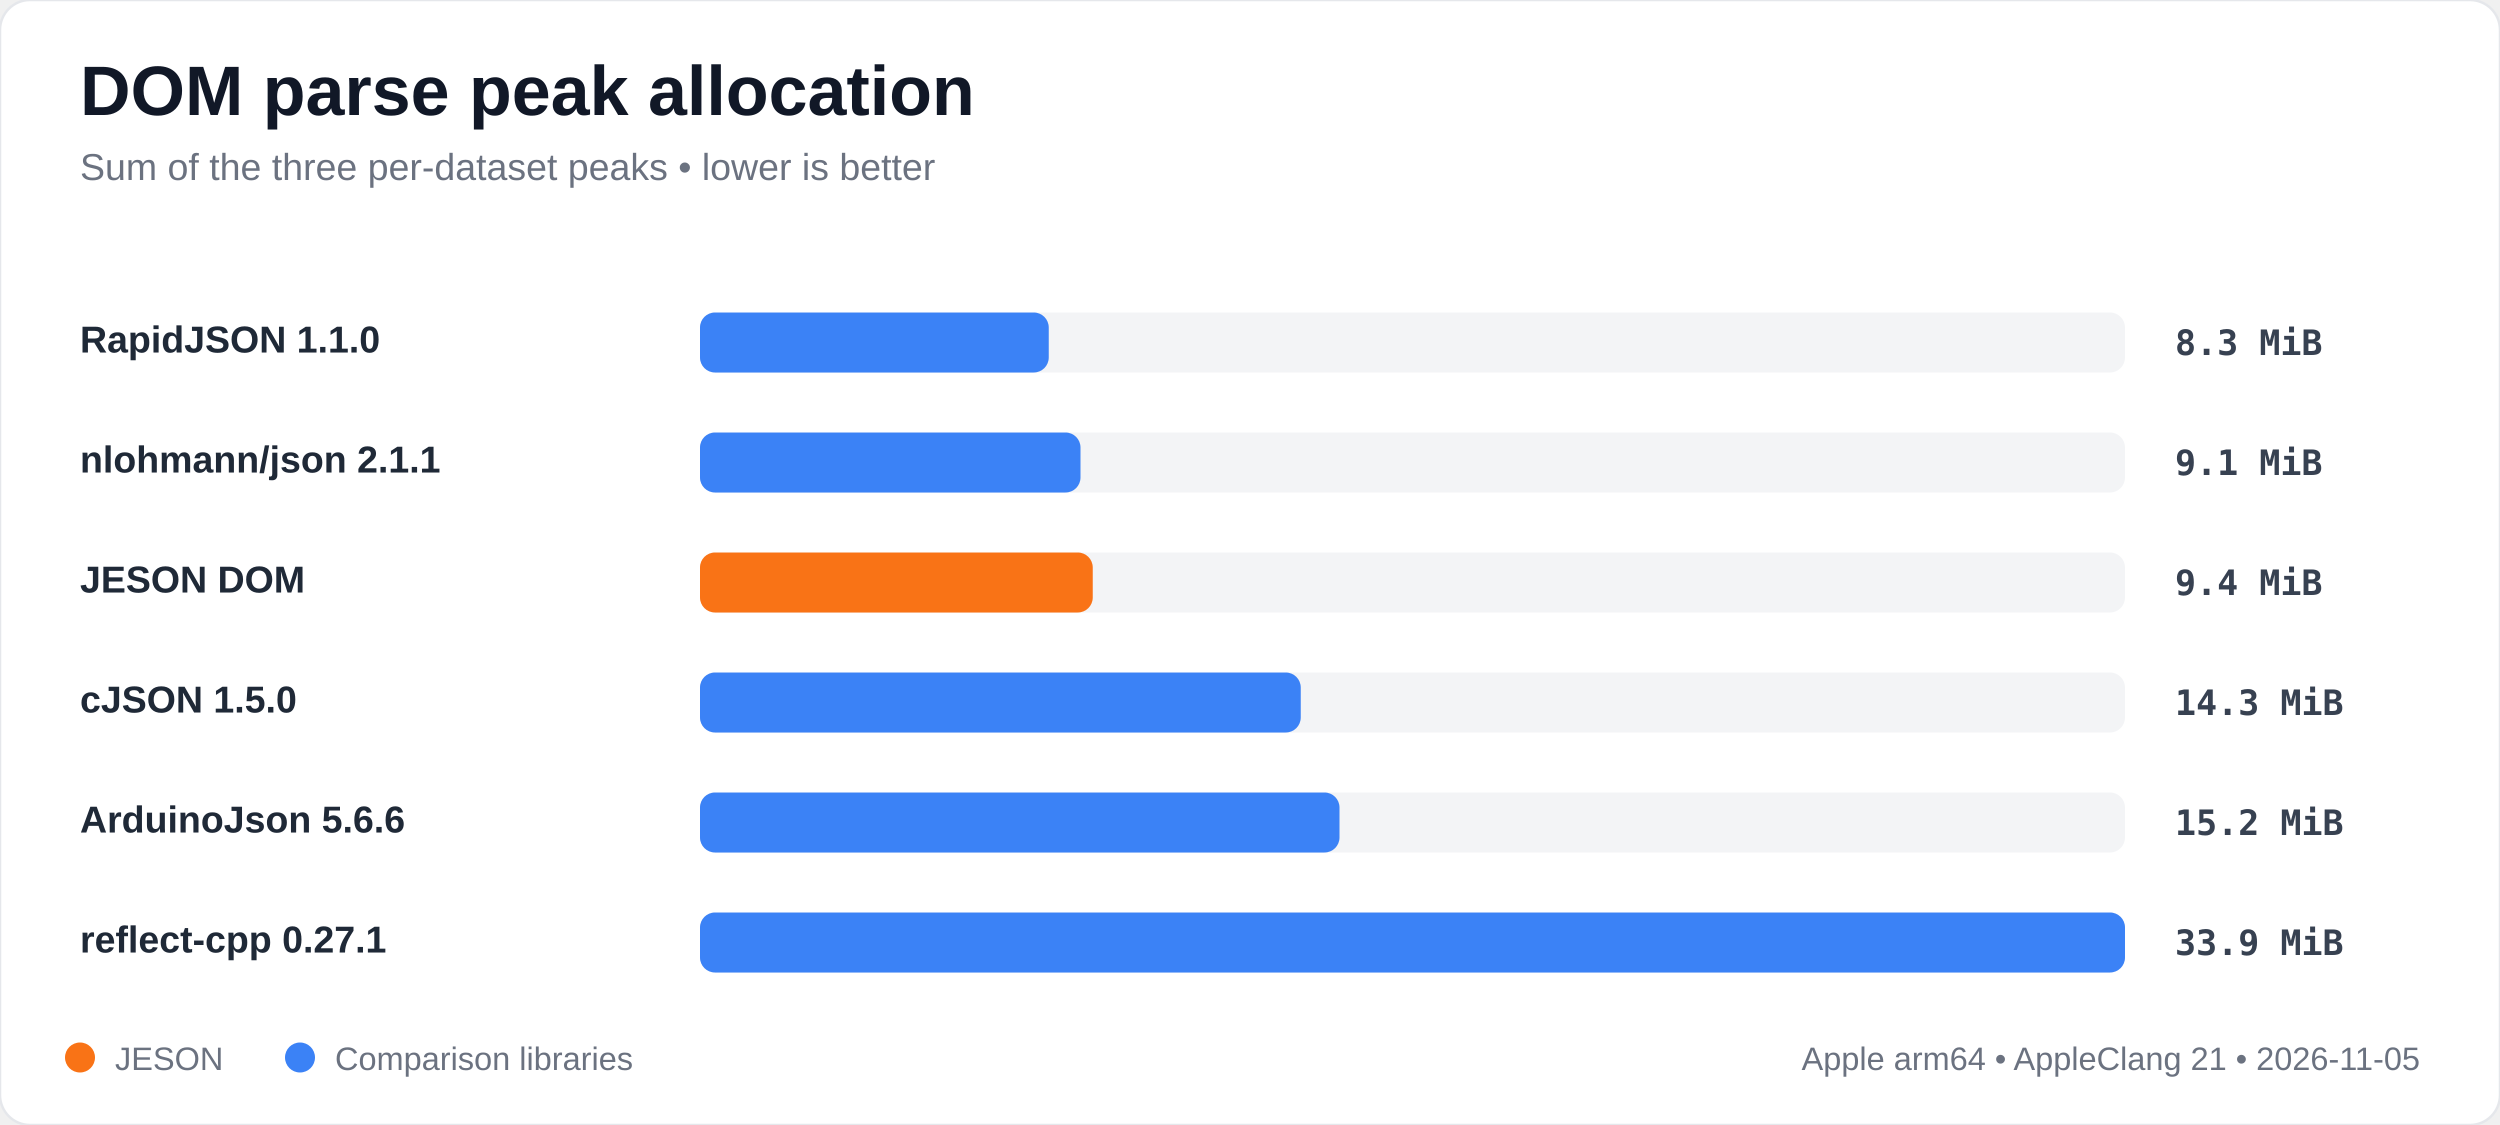
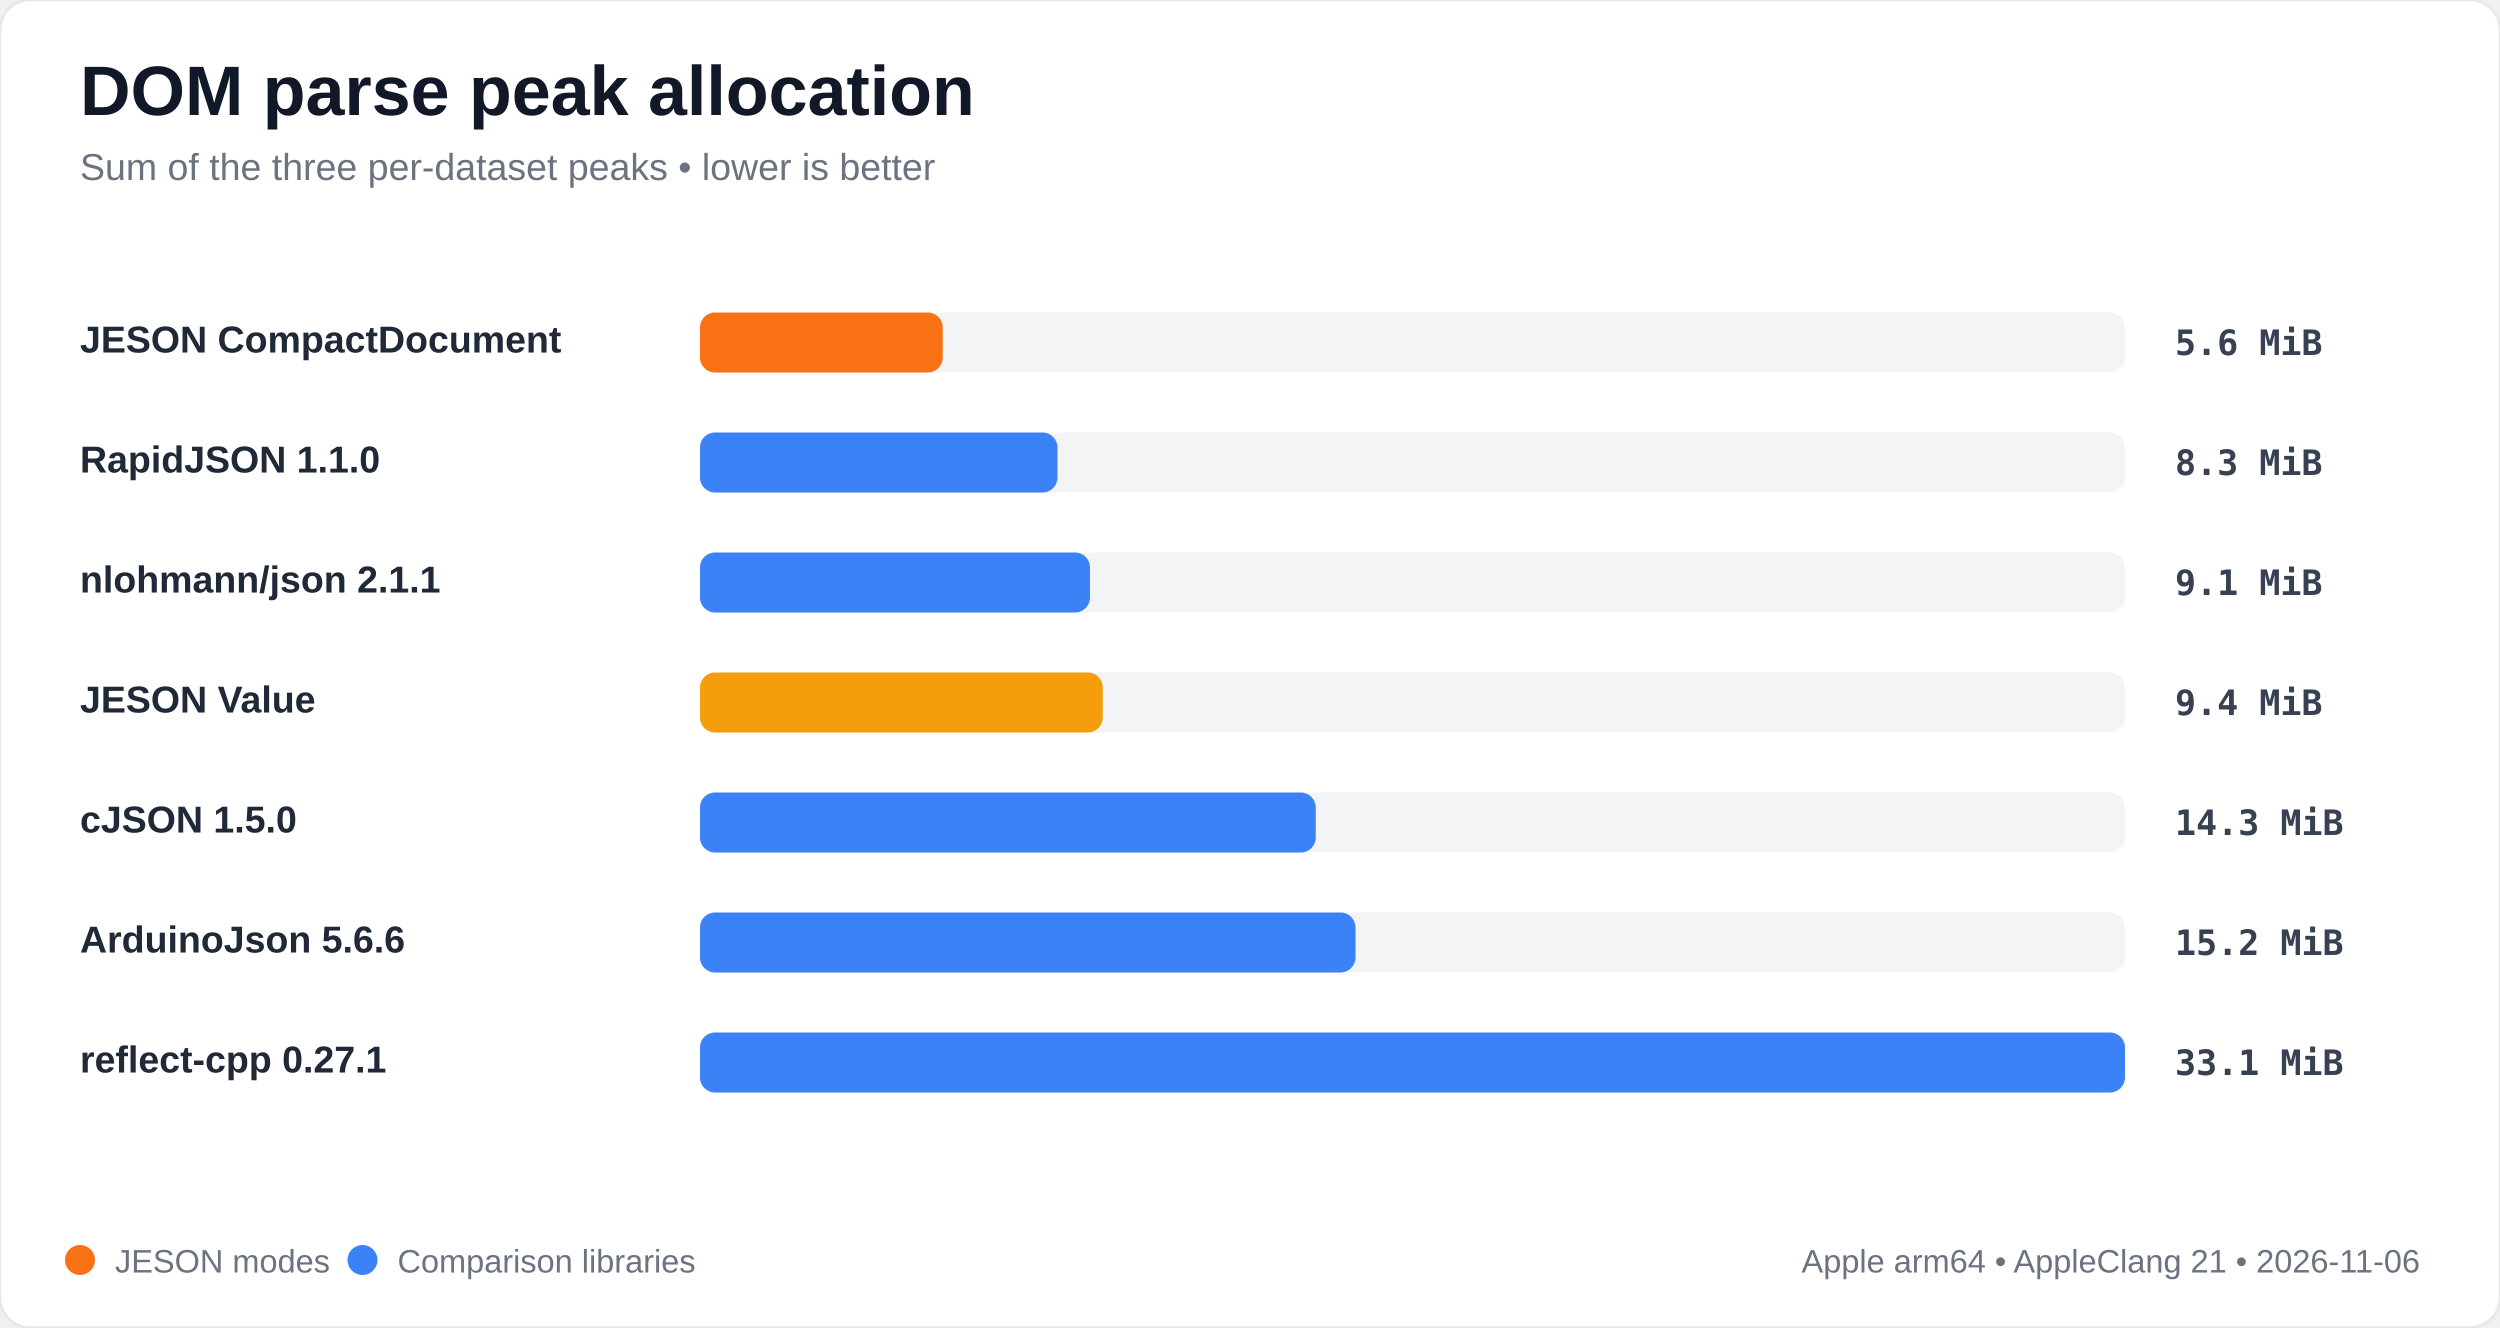
- <svg xmlns="http://www.w3.org/2000/svg" viewBox="0 0 1000 450" role="img">
-   <rect width="1000" height="450" rx="12" fill="#ffffff" stroke="#e5e7eb" />
+ <svg xmlns="http://www.w3.org/2000/svg" viewBox="0 0 1000 531" role="img">
+   <rect width="1000" height="531" rx="12" fill="#ffffff" stroke="#e5e7eb" />
  <text x="32" y="46" font-family="Arial, sans-serif" font-size="28" font-weight="700" fill="#111827">DOM parse peak allocation</text>
  <text x="32" y="72" font-family="Arial, sans-serif" font-size="15" fill="#6b7280">Sum of the three per-dataset peaks • lower is better</text>
-   <text x="32" y="141" font-family="Arial, sans-serif" font-size="15" font-weight="600" fill="#1f2937">RapidJSON 1.1.0</text>
+   <text x="32" y="141" font-family="Arial, sans-serif" font-size="15" font-weight="600" fill="#1f2937">JESON CompactDocument</text>
  <rect x="280" y="125" width="570" height="24" rx="6" fill="#f3f4f6" />
-   <rect x="280" y="125" width="139.5" height="24" rx="6" fill="#3b82f6" />
-   <text x="870" y="142" font-family="monospace" font-size="14" font-weight="600" fill="#374151">8.3 MiB</text>
-   <text x="32" y="189" font-family="Arial, sans-serif" font-size="15" font-weight="600" fill="#1f2937">nlohmann/json 2.1.1</text>
+   <rect x="280" y="125" width="97.1" height="24" rx="6" fill="#f97316" />
+   <text x="870" y="142" font-family="monospace" font-size="14" font-weight="600" fill="#374151">5.6 MiB</text>
+   <text x="32" y="189" font-family="Arial, sans-serif" font-size="15" font-weight="600" fill="#1f2937">RapidJSON 1.1.0</text>
  <rect x="280" y="173" width="570" height="24" rx="6" fill="#f3f4f6" />
-   <rect x="280" y="173" width="152.2" height="24" rx="6" fill="#3b82f6" />
-   <text x="870" y="190" font-family="monospace" font-size="14" font-weight="600" fill="#374151">9.1 MiB</text>
-   <text x="32" y="237" font-family="Arial, sans-serif" font-size="15" font-weight="600" fill="#1f2937">JESON DOM</text>
+   <rect x="280" y="173" width="143.0" height="24" rx="6" fill="#3b82f6" />
+   <text x="870" y="190" font-family="monospace" font-size="14" font-weight="600" fill="#374151">8.3 MiB</text>
+   <text x="32" y="237" font-family="Arial, sans-serif" font-size="15" font-weight="600" fill="#1f2937">nlohmann/json 2.1.1</text>
  <rect x="280" y="221" width="570" height="24" rx="6" fill="#f3f4f6" />
-   <rect x="280" y="221" width="157.1" height="24" rx="6" fill="#f97316" />
-   <text x="870" y="238" font-family="monospace" font-size="14" font-weight="600" fill="#374151">9.4 MiB</text>
-   <text x="32" y="285" font-family="Arial, sans-serif" font-size="15" font-weight="600" fill="#1f2937">cJSON 1.5.0</text>
+   <rect x="280" y="221" width="156.0" height="24" rx="6" fill="#3b82f6" />
+   <text x="870" y="238" font-family="monospace" font-size="14" font-weight="600" fill="#374151">9.1 MiB</text>
+   <text x="32" y="285" font-family="Arial, sans-serif" font-size="15" font-weight="600" fill="#1f2937">JESON Value</text>
  <rect x="280" y="269" width="570" height="24" rx="6" fill="#f3f4f6" />
-   <rect x="280" y="269" width="240.3" height="24" rx="6" fill="#3b82f6" />
-   <text x="870" y="286" font-family="monospace" font-size="14" font-weight="600" fill="#374151">14.3 MiB</text>
-   <text x="32" y="333" font-family="Arial, sans-serif" font-size="15" font-weight="600" fill="#1f2937">ArduinoJson 5.6.6</text>
+   <rect x="280" y="269" width="161.1" height="24" rx="6" fill="#f59e0b" />
+   <text x="870" y="286" font-family="monospace" font-size="14" font-weight="600" fill="#374151">9.4 MiB</text>
+   <text x="32" y="333" font-family="Arial, sans-serif" font-size="15" font-weight="600" fill="#1f2937">cJSON 1.5.0</text>
  <rect x="280" y="317" width="570" height="24" rx="6" fill="#f3f4f6" />
-   <rect x="280" y="317" width="255.8" height="24" rx="6" fill="#3b82f6" />
-   <text x="870" y="334" font-family="monospace" font-size="14" font-weight="600" fill="#374151">15.2 MiB</text>
-   <text x="32" y="381" font-family="Arial, sans-serif" font-size="15" font-weight="600" fill="#1f2937">reflect-cpp 0.27.1</text>
+   <rect x="280" y="317" width="246.3" height="24" rx="6" fill="#3b82f6" />
+   <text x="870" y="334" font-family="monospace" font-size="14" font-weight="600" fill="#374151">14.3 MiB</text>
+   <text x="32" y="381" font-family="Arial, sans-serif" font-size="15" font-weight="600" fill="#1f2937">ArduinoJson 5.6.6</text>
  <rect x="280" y="365" width="570" height="24" rx="6" fill="#f3f4f6" />
-   <rect x="280" y="365" width="570.0" height="24" rx="6" fill="#3b82f6" />
-   <text x="870" y="382" font-family="monospace" font-size="14" font-weight="600" fill="#374151">33.9 MiB</text>
-   <circle cx="32" cy="423" r="6" fill="#f97316" />
-   <text x="46" y="428" font-family="Arial, sans-serif" font-size="13" fill="#6b7280">JESON</text>
-   <circle cx="120" cy="423" r="6" fill="#3b82f6" />
-   <text x="134" y="428" font-family="Arial, sans-serif" font-size="13" fill="#6b7280">Comparison libraries</text>
-   <text x="968" y="428" text-anchor="end" font-family="Arial, sans-serif" font-size="13" fill="#6b7280">Apple arm64 • AppleClang 21 • 2026-11-05</text>
+   <rect x="280" y="365" width="262.2" height="24" rx="6" fill="#3b82f6" />
+   <text x="870" y="382" font-family="monospace" font-size="14" font-weight="600" fill="#374151">15.2 MiB</text>
+   <text x="32" y="429" font-family="Arial, sans-serif" font-size="15" font-weight="600" fill="#1f2937">reflect-cpp 0.27.1</text>
+   <rect x="280" y="413" width="570" height="24" rx="6" fill="#f3f4f6" />
+   <rect x="280" y="413" width="570.0" height="24" rx="6" fill="#3b82f6" />
+   <text x="870" y="430" font-family="monospace" font-size="14" font-weight="600" fill="#374151">33.1 MiB</text>
+   <circle cx="32" cy="504" r="6" fill="#f97316" />
+   <text x="46" y="509" font-family="Arial, sans-serif" font-size="13" fill="#6b7280">JESON modes</text>
+   <circle cx="145" cy="504" r="6" fill="#3b82f6" />
+   <text x="159" y="509" font-family="Arial, sans-serif" font-size="13" fill="#6b7280">Comparison libraries</text>
+   <text x="968" y="509" text-anchor="end" font-family="Arial, sans-serif" font-size="13" fill="#6b7280">Apple arm64 • AppleClang 21 • 2026-11-06</text>
</svg>
